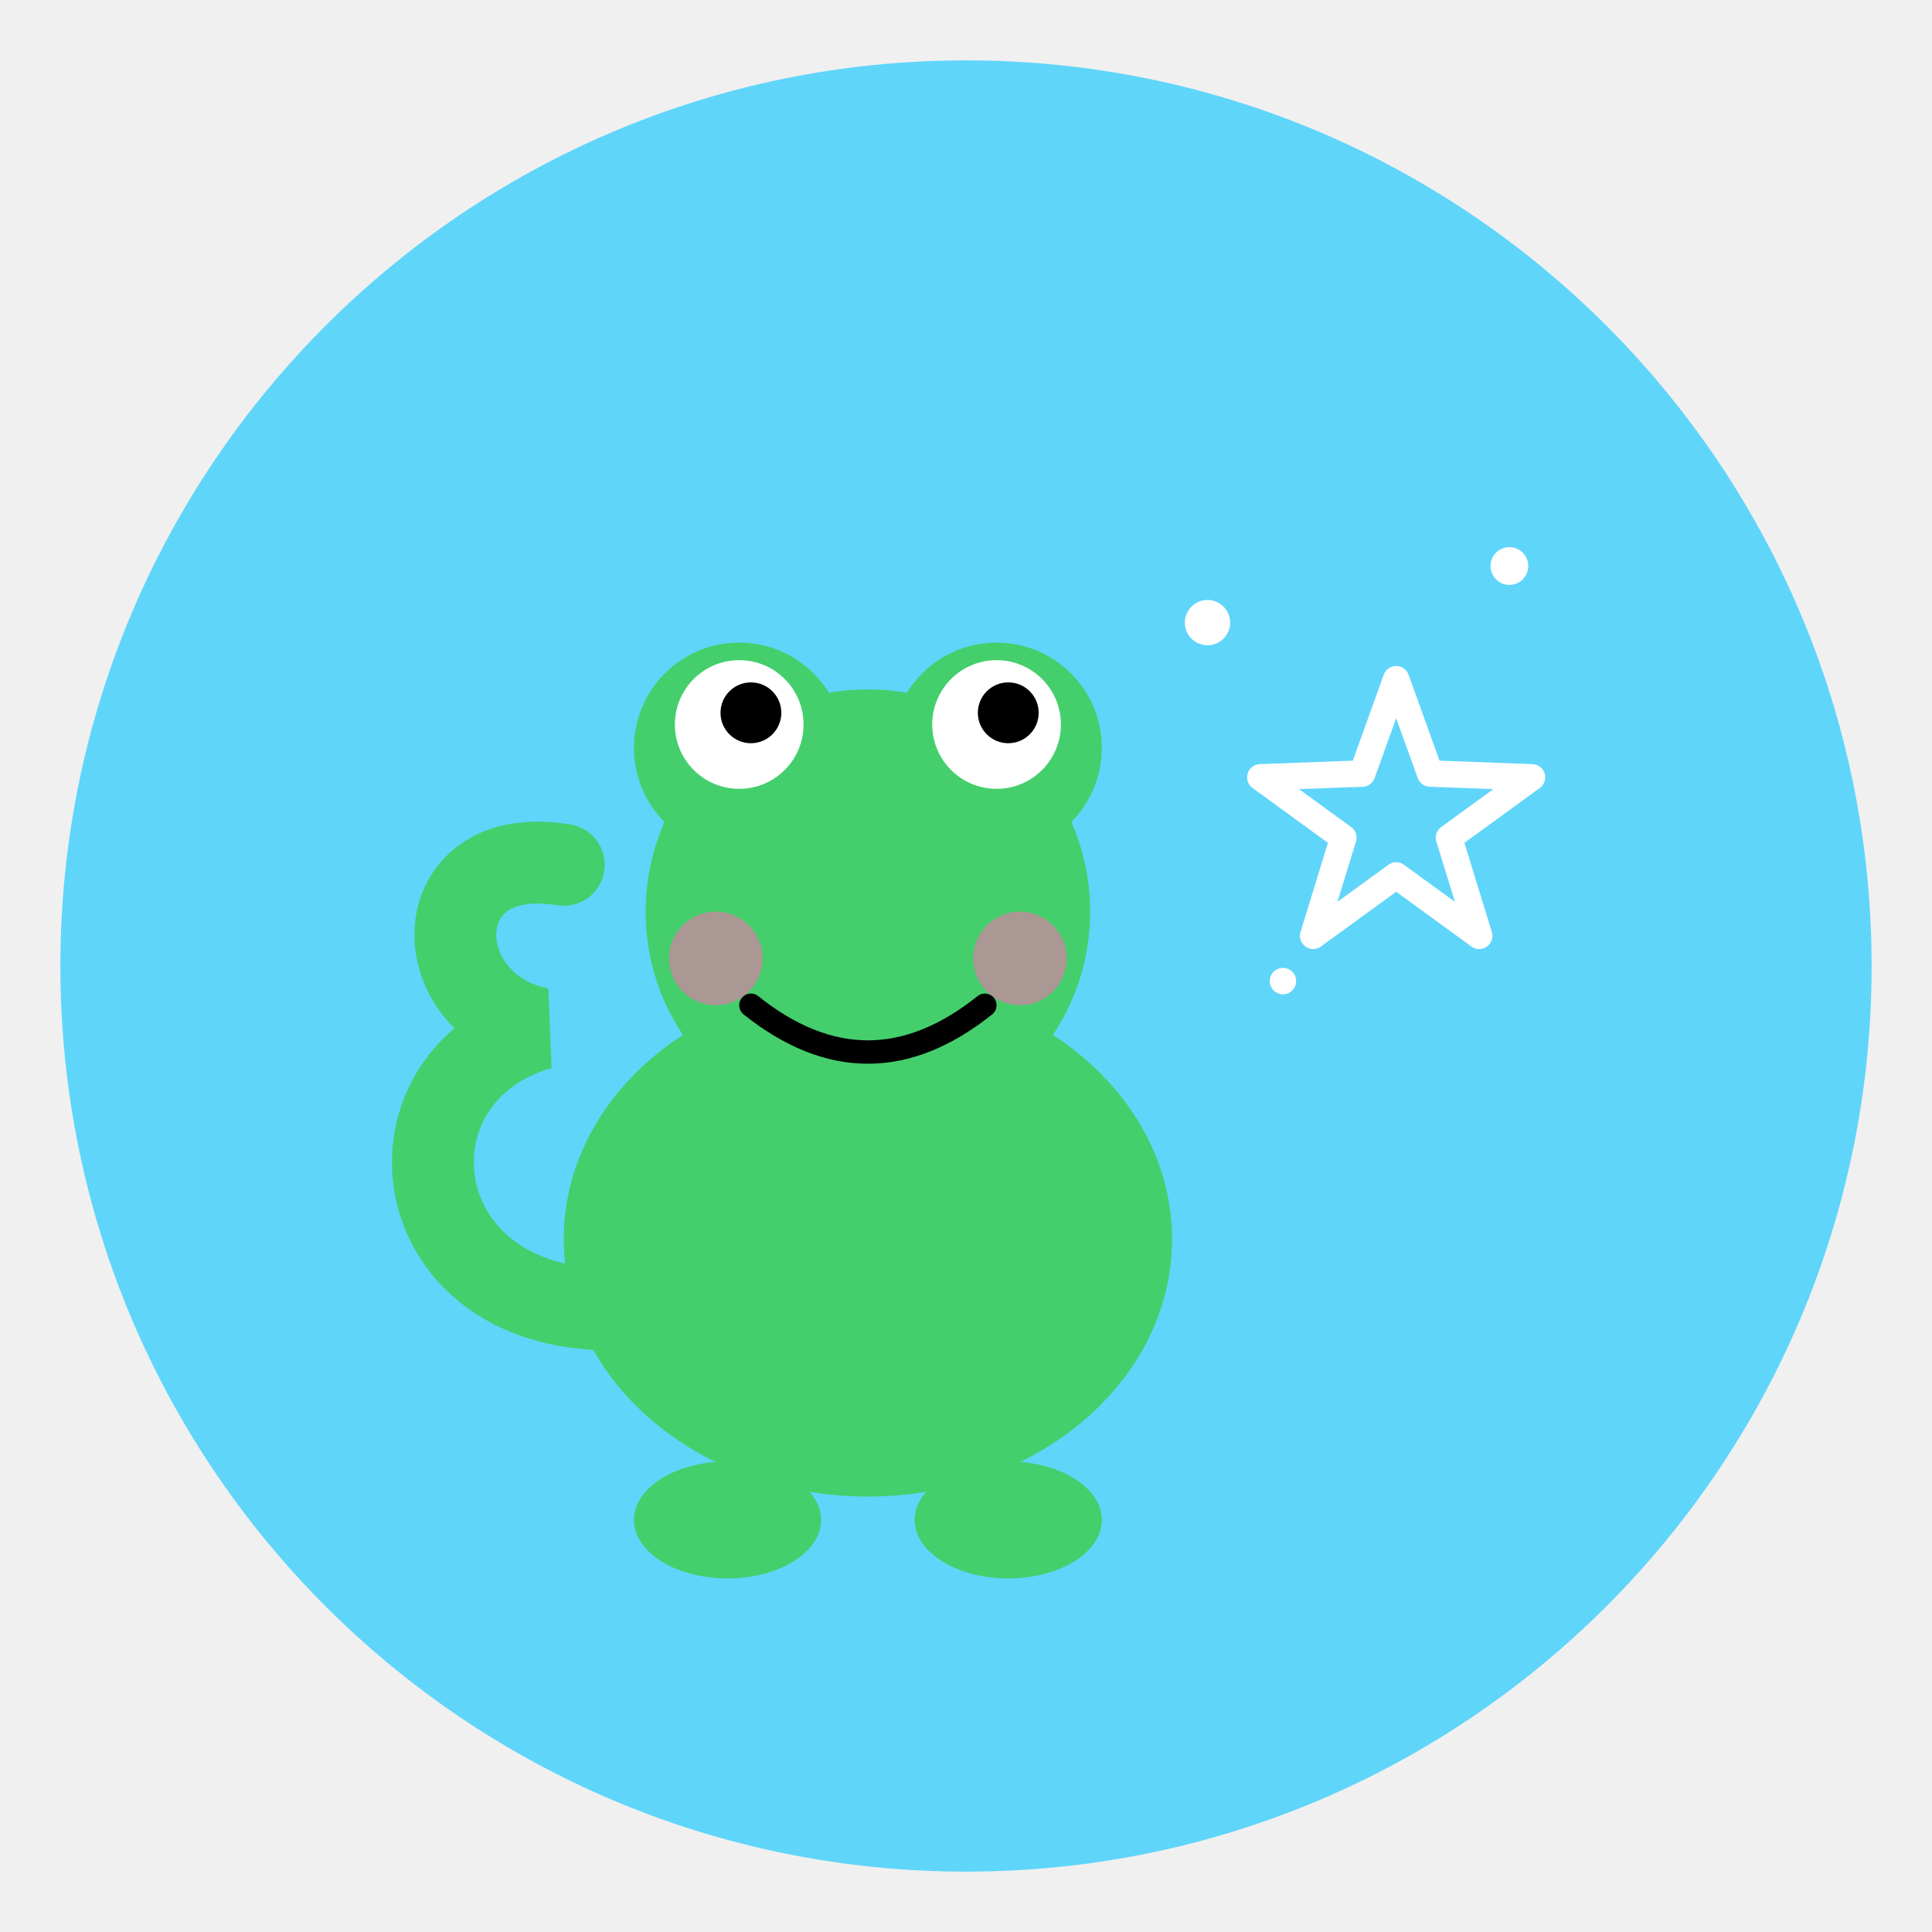
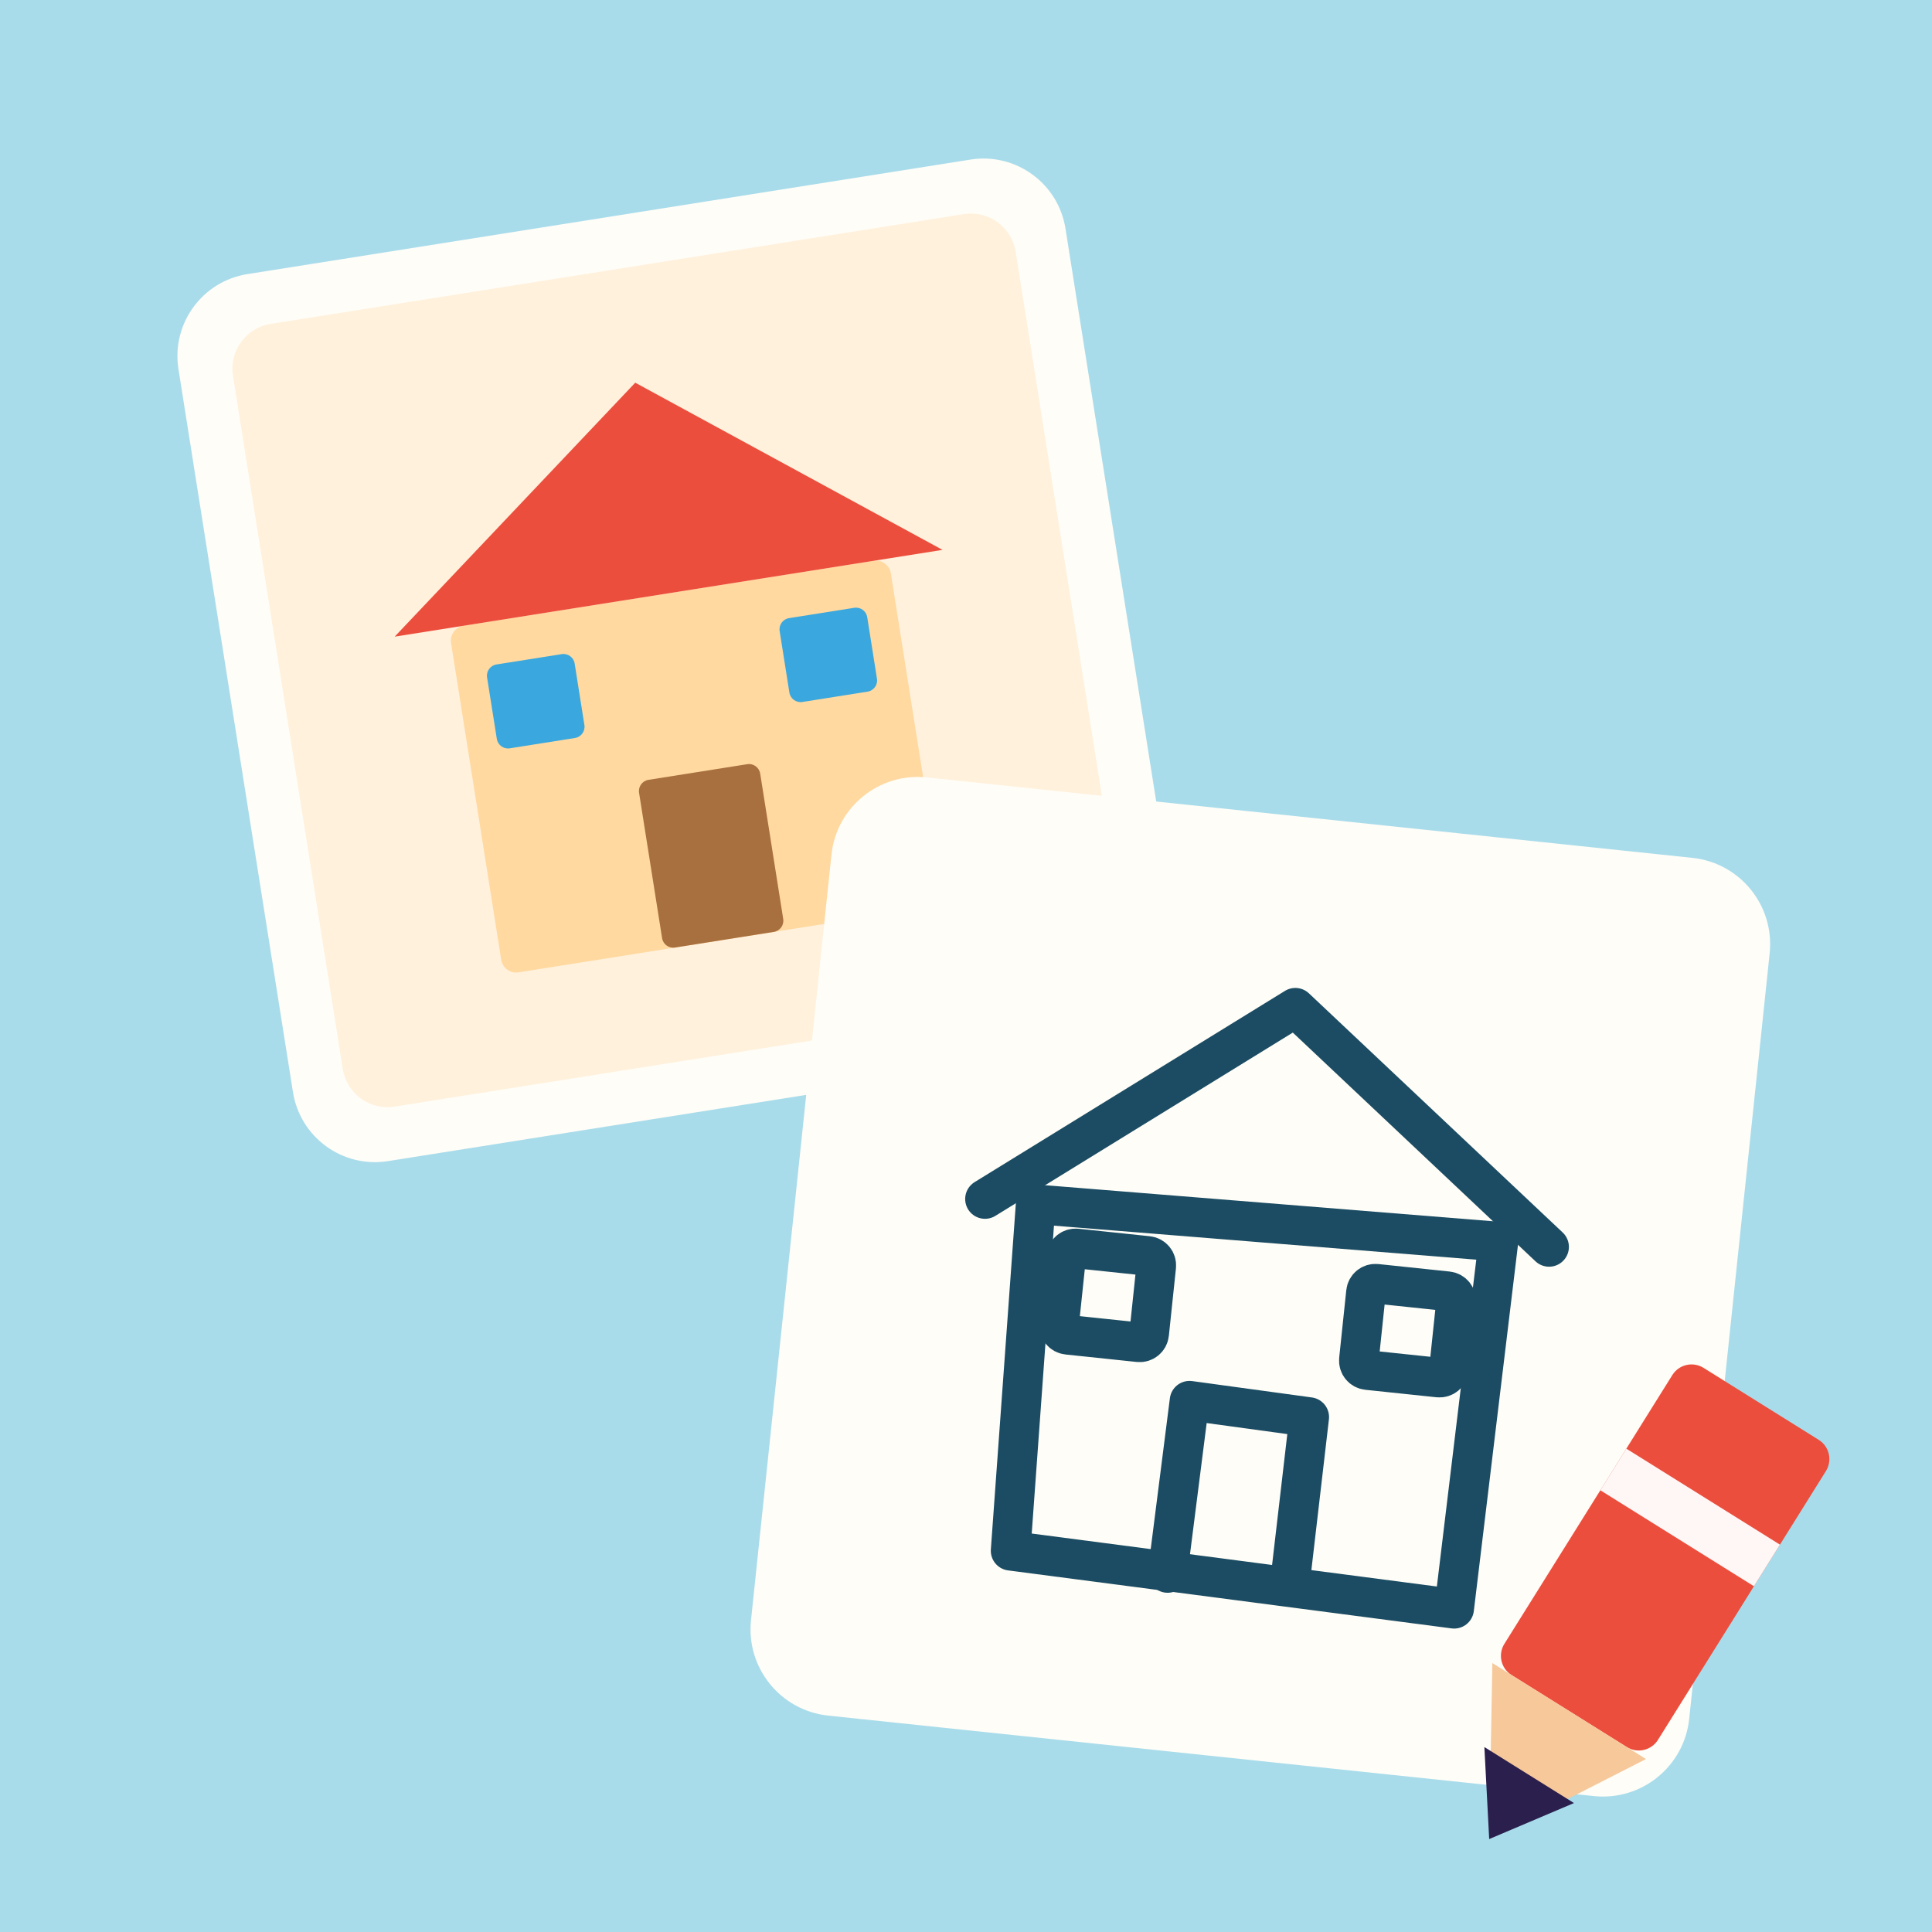
<svg xmlns="http://www.w3.org/2000/svg" width="1024" height="1024" viewBox="0 0 1024 1024">
-   <circle cx="512" cy="512" r="480" fill="#60D5FA" />
-   <polygon points="740,360 758,410 812,412 768,444 784,496 740,464 696,496 712,444 668,412 722,410" fill="none" stroke="#FFFFFF" stroke-width="14" stroke-linecap="round" stroke-linejoin="round" />
-   <circle cx="800" cy="300" r="10" fill="#FFFFFF" />
-   <circle cx="680" cy="520" r="7" fill="#FFFFFF" />
-   <circle cx="640" cy="330" r="12" fill="#FFFFFF" />
-   <g transform="translate(150, 260) scale(6.2)">
-     <path d="M28 70 C 10 70, 8 50, 22 46 C 12 44, 12 30, 24 32" stroke="#44CF6C" stroke-width="7" stroke-linecap="round" fill="none" />
-     <ellipse cx="38" cy="88" rx="8" ry="5" fill="#44CF6C" />
-     <ellipse cx="62" cy="88" rx="8" ry="5" fill="#44CF6C" />
-     <ellipse cx="50" cy="64" rx="26" ry="22" fill="#44CF6C" />
-     <circle cx="50" cy="36" r="19" fill="#44CF6C" />
-     <circle cx="39" cy="22" r="9" fill="#44CF6C" />
-     <circle cx="61" cy="22" r="9" fill="#44CF6C" />
-     <circle cx="39" cy="20" r="5.5" fill="#FFFFFF" />
-     <circle cx="61" cy="20" r="5.5" fill="#FFFFFF" />
-     <circle cx="40" cy="19" r="2.6" fill="#000000" />
-     <circle cx="62" cy="19" r="2.6" fill="#000000" />
-     <circle cx="37" cy="40" r="4" fill="#FF69B4" opacity="0.55" />
-     <circle cx="63" cy="40" r="4" fill="#FF69B4" opacity="0.55" />
-     <path d="M40 44 Q50 52 60 44" stroke="#000000" stroke-width="2" stroke-linecap="round" fill="none" />
+   <rect width="1024" height="1024" fill="#A9DCEB" />
+   <g transform="rotate(-9 360 350)">
+     <rect x="122" y="112" width="476" height="476" rx="44" fill="#FFFDF7" />
+     <rect x="150" y="140" width="420" height="420" rx="24" fill="#FFF1DC" />
+     <rect x="242" y="314" width="236" height="186" rx="8" fill="#FFD9A0" />
+     <polygon points="360,201 213,314 507,314" fill="#EC4E3D" />
+     <rect x="328" y="410" width="65" height="90" rx="6" fill="#A9703F" />
+     <rect x="258" y="337" width="47" height="45" rx="6" fill="#3AA8DE" />
+     <rect x="415" y="337" width="47" height="45" rx="6" fill="#3AA8DE" />
+   </g>
+   <g transform="rotate(6 668 682)">
+     <rect x="418" y="432" width="500" height="500" rx="46" fill="#FFFDF7" />
+     <g fill="none" stroke="#1B4C63" stroke-width="21" stroke-linecap="round" stroke-linejoin="round">
+       <path d="M 545 651 L 791 645 L 788 841 L 551 835 Z" />
+       <path d="M 518 651 L 671 533 L 818 645" />
+       <path d="M 635 838 L 637 746 L 701 748 L 700 838" />
+       <rect x="564" y="672" width="48" height="46" rx="5" />
+       <rect x="724" y="674" width="48" height="46" rx="5" />
+     </g>
+   </g>
+   <g transform="rotate(32 846 884) translate(798 719)">
+     <rect x="0" y="0" width="96" height="192" rx="12" fill="#EC4E3D" />
+     <rect x="0" y="58" width="96" height="26" fill="#FFFFFF" opacity="0.95" />
+     <polygon points="0,192 96,192 48,272" fill="#F6C89A" />
+     <polygon points="20,232 76,232 48,272" fill="#2A1F4D" />
  </g>
</svg>
